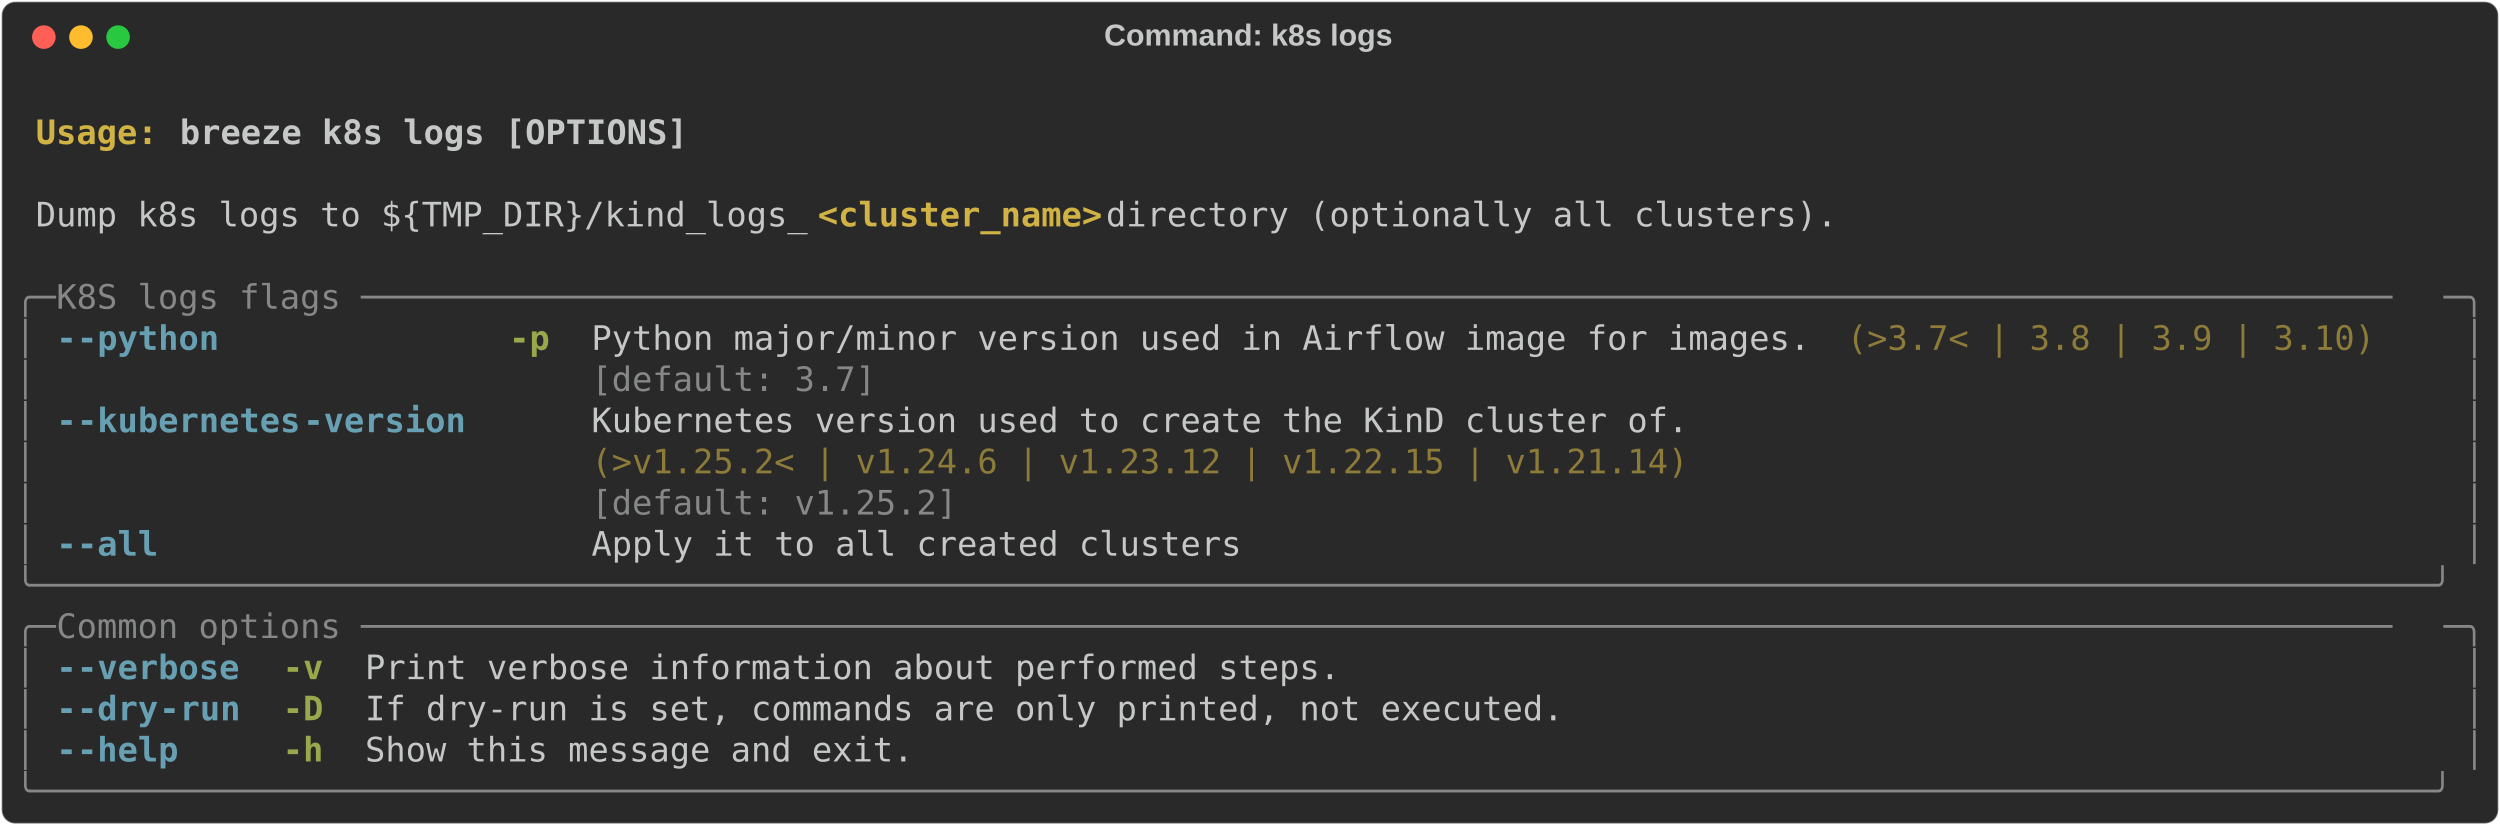
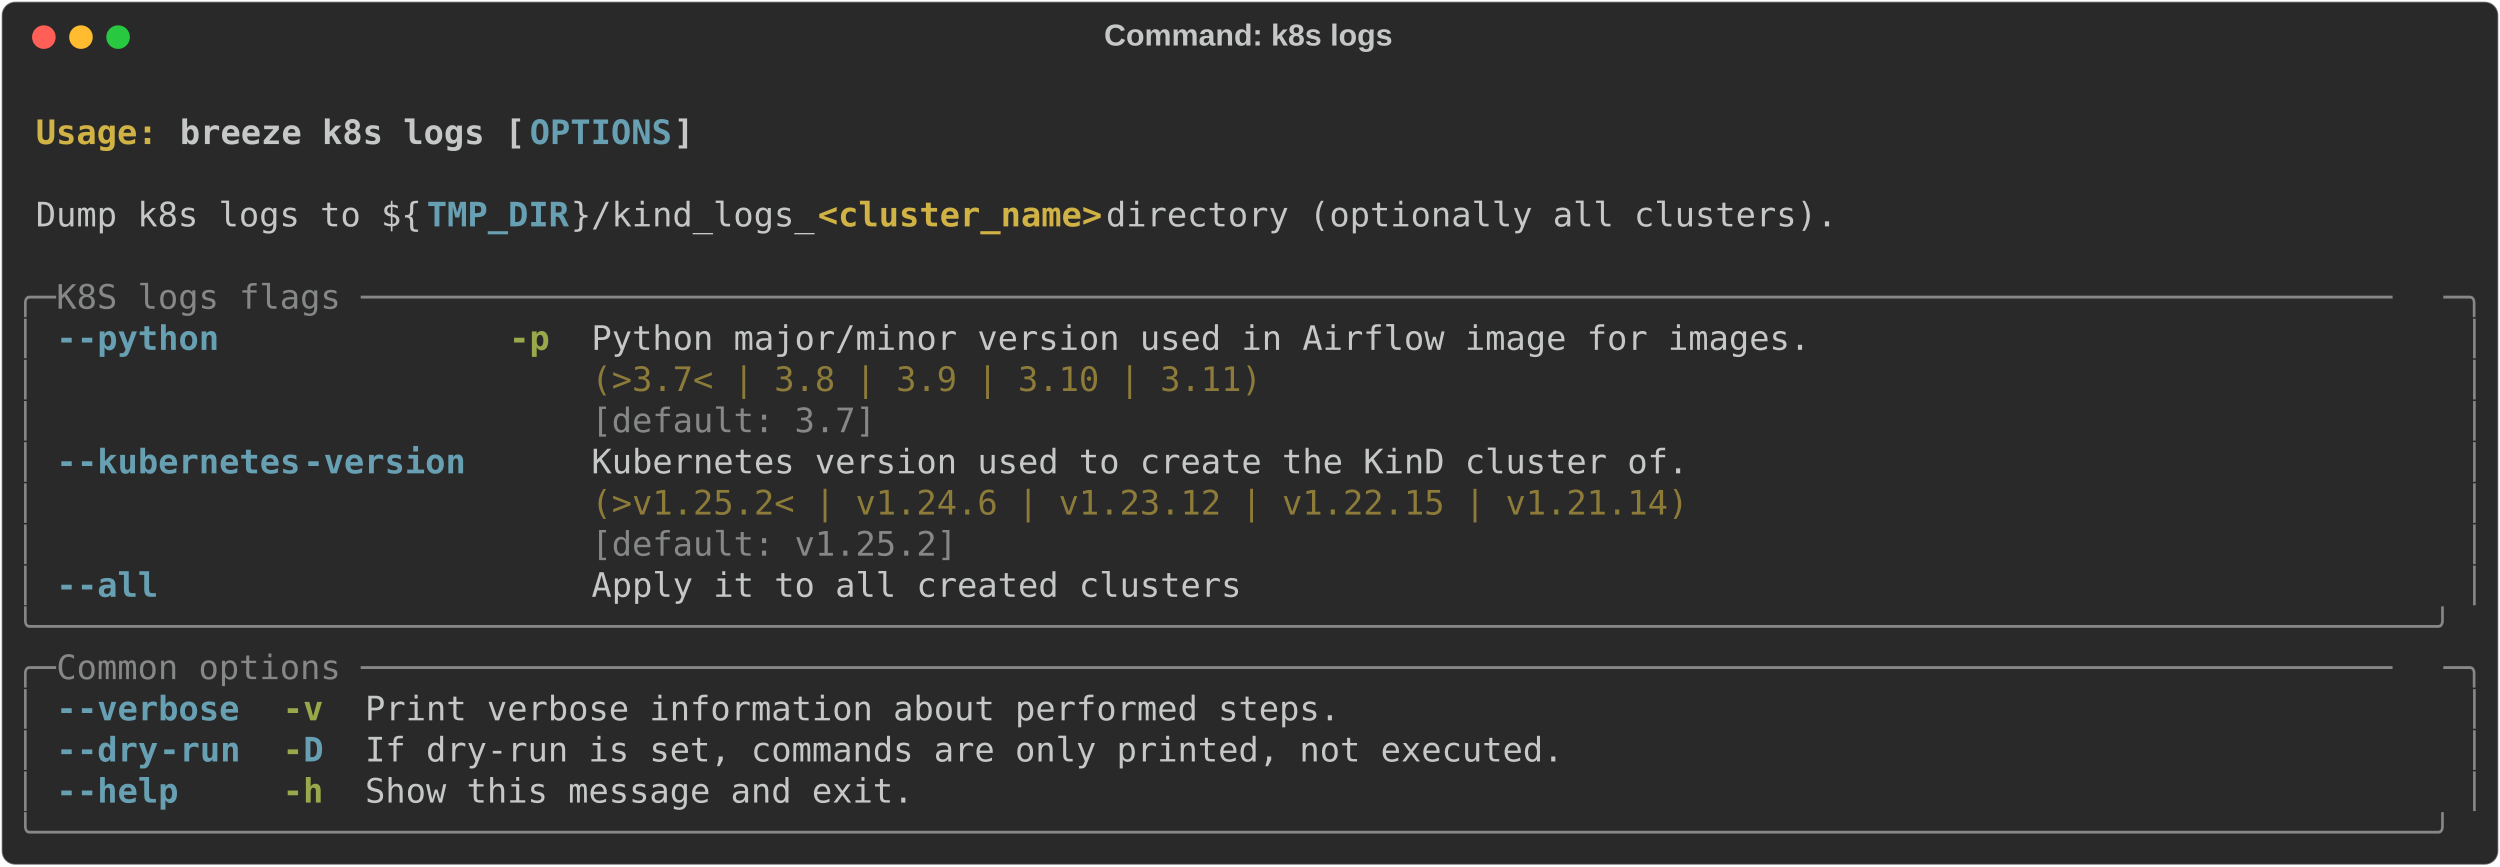
- <svg xmlns="http://www.w3.org/2000/svg" class="rich-terminal" viewBox="0 0 1482 489.2">
+ <svg xmlns="http://www.w3.org/2000/svg" class="rich-terminal" viewBox="0 0 1482 513.6">
  <style>

    @font-face {
        font-family: "Fira Code";
        src: local("FiraCode-Regular"),
                url("https://cdnjs.cloudflare.com/ajax/libs/firacode/6.2.0/woff2/FiraCode-Regular.woff2") format("woff2"),
                url("https://cdnjs.cloudflare.com/ajax/libs/firacode/6.2.0/woff/FiraCode-Regular.woff") format("woff");
        font-style: normal;
        font-weight: 400;
    }
    @font-face {
        font-family: "Fira Code";
        src: local("FiraCode-Bold"),
                url("https://cdnjs.cloudflare.com/ajax/libs/firacode/6.2.0/woff2/FiraCode-Bold.woff2") format("woff2"),
                url("https://cdnjs.cloudflare.com/ajax/libs/firacode/6.2.0/woff/FiraCode-Bold.woff") format("woff");
        font-style: bold;
        font-weight: 700;
    }

-     .terminal-266728187-matrix {
+     .terminal-413206115-matrix {
        font-family: Fira Code, monospace;
        font-size: 20px;
        line-height: 24.4px;
        font-variant-east-asian: full-width;
    }

-     .terminal-266728187-title {
+     .terminal-413206115-title {
        font-size: 18px;
        font-weight: bold;
        font-family: arial;
    }

-     .terminal-266728187-r1 { fill: #c5c8c6;font-weight: bold }
- .terminal-266728187-r2 { fill: #c5c8c6 }
- .terminal-266728187-r3 { fill: #d0b344;font-weight: bold }
- .terminal-266728187-r4 { fill: #868887 }
- .terminal-266728187-r5 { fill: #68a0b3;font-weight: bold }
- .terminal-266728187-r6 { fill: #98a84b;font-weight: bold }
- .terminal-266728187-r7 { fill: #8d7b39 }
+     .terminal-413206115-r1 { fill: #c5c8c6;font-weight: bold }
+ .terminal-413206115-r2 { fill: #c5c8c6 }
+ .terminal-413206115-r3 { fill: #d0b344;font-weight: bold }
+ .terminal-413206115-r4 { fill: #68a0b3;font-weight: bold }
+ .terminal-413206115-r5 { fill: #868887 }
+ .terminal-413206115-r6 { fill: #98a84b;font-weight: bold }
+ .terminal-413206115-r7 { fill: #8d7b39 }
    </style>
  <defs>
-     <clipPath id="terminal-266728187-clip-terminal">
-       <rect x="0" y="0" width="1463.0" height="438.2" />
-     </clipPath>
-     <clipPath id="terminal-266728187-line-0">
+     <clipPath id="terminal-413206115-clip-terminal">
+       <rect x="0" y="0" width="1463.0" height="462.6" />
+     </clipPath>
+     <clipPath id="terminal-413206115-line-0">
      <rect x="0" y="1.5" width="1464" height="24.65" />
    </clipPath>
-     <clipPath id="terminal-266728187-line-1">
+     <clipPath id="terminal-413206115-line-1">
      <rect x="0" y="25.9" width="1464" height="24.65" />
    </clipPath>
-     <clipPath id="terminal-266728187-line-2">
+     <clipPath id="terminal-413206115-line-2">
      <rect x="0" y="50.3" width="1464" height="24.65" />
    </clipPath>
-     <clipPath id="terminal-266728187-line-3">
+     <clipPath id="terminal-413206115-line-3">
      <rect x="0" y="74.7" width="1464" height="24.65" />
    </clipPath>
-     <clipPath id="terminal-266728187-line-4">
+     <clipPath id="terminal-413206115-line-4">
      <rect x="0" y="99.1" width="1464" height="24.65" />
    </clipPath>
-     <clipPath id="terminal-266728187-line-5">
+     <clipPath id="terminal-413206115-line-5">
      <rect x="0" y="123.5" width="1464" height="24.65" />
    </clipPath>
-     <clipPath id="terminal-266728187-line-6">
+     <clipPath id="terminal-413206115-line-6">
      <rect x="0" y="147.9" width="1464" height="24.65" />
    </clipPath>
-     <clipPath id="terminal-266728187-line-7">
+     <clipPath id="terminal-413206115-line-7">
      <rect x="0" y="172.3" width="1464" height="24.65" />
    </clipPath>
-     <clipPath id="terminal-266728187-line-8">
+     <clipPath id="terminal-413206115-line-8">
      <rect x="0" y="196.7" width="1464" height="24.65" />
    </clipPath>
-     <clipPath id="terminal-266728187-line-9">
+     <clipPath id="terminal-413206115-line-9">
      <rect x="0" y="221.1" width="1464" height="24.65" />
    </clipPath>
-     <clipPath id="terminal-266728187-line-10">
+     <clipPath id="terminal-413206115-line-10">
      <rect x="0" y="245.5" width="1464" height="24.65" />
    </clipPath>
-     <clipPath id="terminal-266728187-line-11">
+     <clipPath id="terminal-413206115-line-11">
      <rect x="0" y="269.9" width="1464" height="24.65" />
    </clipPath>
-     <clipPath id="terminal-266728187-line-12">
+     <clipPath id="terminal-413206115-line-12">
      <rect x="0" y="294.3" width="1464" height="24.65" />
    </clipPath>
-     <clipPath id="terminal-266728187-line-13">
+     <clipPath id="terminal-413206115-line-13">
      <rect x="0" y="318.7" width="1464" height="24.65" />
    </clipPath>
-     <clipPath id="terminal-266728187-line-14">
+     <clipPath id="terminal-413206115-line-14">
      <rect x="0" y="343.1" width="1464" height="24.65" />
    </clipPath>
-     <clipPath id="terminal-266728187-line-15">
+     <clipPath id="terminal-413206115-line-15">
      <rect x="0" y="367.5" width="1464" height="24.65" />
    </clipPath>
-     <clipPath id="terminal-266728187-line-16">
+     <clipPath id="terminal-413206115-line-16">
      <rect x="0" y="391.9" width="1464" height="24.65" />
    </clipPath>
+     <clipPath id="terminal-413206115-line-17">
+       <rect x="0" y="416.3" width="1464" height="24.65" />
+     </clipPath>
  </defs>
-   <rect fill="#292929" stroke="rgba(255,255,255,0.35)" stroke-width="1" x="1" y="1" width="1480" height="487.2" rx="8" />
-   <text class="terminal-266728187-title" fill="#c5c8c6" text-anchor="middle" x="740" y="27">Command: k8s logs</text>
+   <rect fill="#292929" stroke="rgba(255,255,255,0.35)" stroke-width="1" x="1" y="1" width="1480" height="511.6" rx="8" />
+   <text class="terminal-413206115-title" fill="#c5c8c6" text-anchor="middle" x="740" y="27">Command: k8s logs</text>
  <g transform="translate(26,22)">
    <circle cx="0" cy="0" r="7" fill="#ff5f57" />
    <circle cx="22" cy="0" r="7" fill="#febc2e" />
    <circle cx="44" cy="0" r="7" fill="#28c840" />
  </g>
-   <g transform="translate(9, 41)" clip-path="url(#terminal-266728187-clip-terminal)">
-     <g class="terminal-266728187-matrix">
-       <text class="terminal-266728187-r2" x="1464" y="20" textLength="12.2" clip-path="url(#terminal-266728187-line-0)">
- </text>
-       <text class="terminal-266728187-r3" x="12.2" y="44.4" textLength="85.4" clip-path="url(#terminal-266728187-line-1)">Usage: </text>
-       <text class="terminal-266728187-r1" x="97.6" y="44.4" textLength="305" clip-path="url(#terminal-266728187-line-1)">breeze k8s logs [OPTIONS]</text>
-       <text class="terminal-266728187-r2" x="1464" y="44.4" textLength="12.2" clip-path="url(#terminal-266728187-line-1)">
- </text>
-       <text class="terminal-266728187-r2" x="1464" y="68.8" textLength="12.2" clip-path="url(#terminal-266728187-line-2)">
- </text>
-       <text class="terminal-266728187-r2" x="12.2" y="93.2" textLength="463.6" clip-path="url(#terminal-266728187-line-3)">Dump k8s logs to ${TMP_DIR}/kind_logs_</text>
-       <text class="terminal-266728187-r3" x="475.8" y="93.2" textLength="170.8" clip-path="url(#terminal-266728187-line-3)">&lt;cluster_name&gt;</text>
-       <text class="terminal-266728187-r2" x="646.6" y="93.2" textLength="451.4" clip-path="url(#terminal-266728187-line-3)"> directory (optionally all clusters).</text>
-       <text class="terminal-266728187-r2" x="1464" y="93.2" textLength="12.2" clip-path="url(#terminal-266728187-line-3)">
- </text>
-       <text class="terminal-266728187-r2" x="1464" y="117.6" textLength="12.2" clip-path="url(#terminal-266728187-line-4)">
- </text>
-       <text class="terminal-266728187-r4" x="0" y="142" textLength="24.4" clip-path="url(#terminal-266728187-line-5)">╭─</text>
-       <text class="terminal-266728187-r4" x="24.4" y="142" textLength="1415.2" clip-path="url(#terminal-266728187-line-5)"> K8S logs flags ────────────────────────────────────────────────────────────────────────────────────────────────────</text>
-       <text class="terminal-266728187-r4" x="1439.6" y="142" textLength="24.4" clip-path="url(#terminal-266728187-line-5)">─╮</text>
-       <text class="terminal-266728187-r2" x="1464" y="142" textLength="12.2" clip-path="url(#terminal-266728187-line-5)">
- </text>
-       <text class="terminal-266728187-r4" x="0" y="166.4" textLength="12.2" clip-path="url(#terminal-266728187-line-6)">│</text>
-       <text class="terminal-266728187-r5" x="24.4" y="166.4" textLength="12.2" clip-path="url(#terminal-266728187-line-6)">-</text>
-       <text class="terminal-266728187-r5" x="36.6" y="166.4" textLength="85.4" clip-path="url(#terminal-266728187-line-6)">-python</text>
-       <text class="terminal-266728187-r6" x="292.8" y="166.4" textLength="24.4" clip-path="url(#terminal-266728187-line-6)">-p</text>
-       <text class="terminal-266728187-r2" x="341.6" y="166.4" textLength="732" clip-path="url(#terminal-266728187-line-6)">Python major/minor version used in Airflow image for images.</text>
-       <text class="terminal-266728187-r7" x="1085.8" y="166.4" textLength="317.2" clip-path="url(#terminal-266728187-line-6)">(&gt;3.7&lt; | 3.8 | 3.9 | 3.10)</text>
-       <text class="terminal-266728187-r4" x="1451.8" y="166.4" textLength="12.2" clip-path="url(#terminal-266728187-line-6)">│</text>
-       <text class="terminal-266728187-r2" x="1464" y="166.4" textLength="12.2" clip-path="url(#terminal-266728187-line-6)">
- </text>
-       <text class="terminal-266728187-r4" x="0" y="190.8" textLength="12.2" clip-path="url(#terminal-266728187-line-7)">│</text>
-       <text class="terminal-266728187-r4" x="341.6" y="190.8" textLength="732" clip-path="url(#terminal-266728187-line-7)">[default: 3.7]                                              </text>
-       <text class="terminal-266728187-r4" x="1451.8" y="190.8" textLength="12.2" clip-path="url(#terminal-266728187-line-7)">│</text>
-       <text class="terminal-266728187-r2" x="1464" y="190.8" textLength="12.2" clip-path="url(#terminal-266728187-line-7)">
- </text>
-       <text class="terminal-266728187-r4" x="0" y="215.2" textLength="12.2" clip-path="url(#terminal-266728187-line-8)">│</text>
-       <text class="terminal-266728187-r5" x="24.4" y="215.2" textLength="12.2" clip-path="url(#terminal-266728187-line-8)">-</text>
-       <text class="terminal-266728187-r5" x="36.6" y="215.2" textLength="134.2" clip-path="url(#terminal-266728187-line-8)">-kubernetes</text>
-       <text class="terminal-266728187-r5" x="170.8" y="215.2" textLength="97.6" clip-path="url(#terminal-266728187-line-8)">-version</text>
-       <text class="terminal-266728187-r2" x="341.6" y="215.2" textLength="658.8" clip-path="url(#terminal-266728187-line-8)">Kubernetes version used to create the KinD cluster of.</text>
-       <text class="terminal-266728187-r4" x="1451.8" y="215.2" textLength="12.2" clip-path="url(#terminal-266728187-line-8)">│</text>
-       <text class="terminal-266728187-r2" x="1464" y="215.2" textLength="12.2" clip-path="url(#terminal-266728187-line-8)">
- </text>
-       <text class="terminal-266728187-r4" x="0" y="239.6" textLength="12.2" clip-path="url(#terminal-266728187-line-9)">│</text>
-       <text class="terminal-266728187-r7" x="341.6" y="239.6" textLength="658.8" clip-path="url(#terminal-266728187-line-9)">(&gt;v1.25.2&lt; | v1.24.6 | v1.23.12 | v1.22.15 | v1.21.14)</text>
-       <text class="terminal-266728187-r4" x="1451.8" y="239.6" textLength="12.2" clip-path="url(#terminal-266728187-line-9)">│</text>
-       <text class="terminal-266728187-r2" x="1464" y="239.6" textLength="12.2" clip-path="url(#terminal-266728187-line-9)">
- </text>
-       <text class="terminal-266728187-r4" x="0" y="264" textLength="12.2" clip-path="url(#terminal-266728187-line-10)">│</text>
-       <text class="terminal-266728187-r4" x="341.6" y="264" textLength="658.8" clip-path="url(#terminal-266728187-line-10)">[default: v1.25.2]                                    </text>
-       <text class="terminal-266728187-r4" x="1451.8" y="264" textLength="12.2" clip-path="url(#terminal-266728187-line-10)">│</text>
-       <text class="terminal-266728187-r2" x="1464" y="264" textLength="12.2" clip-path="url(#terminal-266728187-line-10)">
- </text>
-       <text class="terminal-266728187-r4" x="0" y="288.4" textLength="12.2" clip-path="url(#terminal-266728187-line-11)">│</text>
-       <text class="terminal-266728187-r5" x="24.4" y="288.4" textLength="12.2" clip-path="url(#terminal-266728187-line-11)">-</text>
-       <text class="terminal-266728187-r5" x="36.6" y="288.4" textLength="48.8" clip-path="url(#terminal-266728187-line-11)">-all</text>
-       <text class="terminal-266728187-r2" x="341.6" y="288.4" textLength="390.4" clip-path="url(#terminal-266728187-line-11)">Apply it to all created clusters</text>
-       <text class="terminal-266728187-r4" x="1451.8" y="288.4" textLength="12.2" clip-path="url(#terminal-266728187-line-11)">│</text>
-       <text class="terminal-266728187-r2" x="1464" y="288.4" textLength="12.2" clip-path="url(#terminal-266728187-line-11)">
- </text>
-       <text class="terminal-266728187-r4" x="0" y="312.8" textLength="1464" clip-path="url(#terminal-266728187-line-12)">╰──────────────────────────────────────────────────────────────────────────────────────────────────────────────────────╯</text>
-       <text class="terminal-266728187-r2" x="1464" y="312.8" textLength="12.2" clip-path="url(#terminal-266728187-line-12)">
- </text>
-       <text class="terminal-266728187-r4" x="0" y="337.2" textLength="24.4" clip-path="url(#terminal-266728187-line-13)">╭─</text>
-       <text class="terminal-266728187-r4" x="24.4" y="337.2" textLength="1415.2" clip-path="url(#terminal-266728187-line-13)"> Common options ────────────────────────────────────────────────────────────────────────────────────────────────────</text>
-       <text class="terminal-266728187-r4" x="1439.6" y="337.2" textLength="24.4" clip-path="url(#terminal-266728187-line-13)">─╮</text>
-       <text class="terminal-266728187-r2" x="1464" y="337.2" textLength="12.2" clip-path="url(#terminal-266728187-line-13)">
- </text>
-       <text class="terminal-266728187-r4" x="0" y="361.6" textLength="12.2" clip-path="url(#terminal-266728187-line-14)">│</text>
-       <text class="terminal-266728187-r5" x="24.4" y="361.6" textLength="12.2" clip-path="url(#terminal-266728187-line-14)">-</text>
-       <text class="terminal-266728187-r5" x="36.6" y="361.6" textLength="97.6" clip-path="url(#terminal-266728187-line-14)">-verbose</text>
-       <text class="terminal-266728187-r6" x="158.6" y="361.6" textLength="24.4" clip-path="url(#terminal-266728187-line-14)">-v</text>
-       <text class="terminal-266728187-r2" x="207.4" y="361.6" textLength="585.6" clip-path="url(#terminal-266728187-line-14)">Print verbose information about performed steps.</text>
-       <text class="terminal-266728187-r4" x="1451.8" y="361.6" textLength="12.2" clip-path="url(#terminal-266728187-line-14)">│</text>
-       <text class="terminal-266728187-r2" x="1464" y="361.6" textLength="12.2" clip-path="url(#terminal-266728187-line-14)">
- </text>
-       <text class="terminal-266728187-r4" x="0" y="386" textLength="12.2" clip-path="url(#terminal-266728187-line-15)">│</text>
-       <text class="terminal-266728187-r5" x="24.4" y="386" textLength="12.2" clip-path="url(#terminal-266728187-line-15)">-</text>
-       <text class="terminal-266728187-r5" x="36.6" y="386" textLength="48.8" clip-path="url(#terminal-266728187-line-15)">-dry</text>
-       <text class="terminal-266728187-r5" x="85.4" y="386" textLength="48.8" clip-path="url(#terminal-266728187-line-15)">-run</text>
-       <text class="terminal-266728187-r6" x="158.6" y="386" textLength="24.4" clip-path="url(#terminal-266728187-line-15)">-D</text>
-       <text class="terminal-266728187-r2" x="207.4" y="386" textLength="719.8" clip-path="url(#terminal-266728187-line-15)">If dry-run is set, commands are only printed, not executed.</text>
-       <text class="terminal-266728187-r4" x="1451.8" y="386" textLength="12.2" clip-path="url(#terminal-266728187-line-15)">│</text>
-       <text class="terminal-266728187-r2" x="1464" y="386" textLength="12.2" clip-path="url(#terminal-266728187-line-15)">
- </text>
-       <text class="terminal-266728187-r4" x="0" y="410.4" textLength="12.2" clip-path="url(#terminal-266728187-line-16)">│</text>
-       <text class="terminal-266728187-r5" x="24.4" y="410.4" textLength="12.2" clip-path="url(#terminal-266728187-line-16)">-</text>
-       <text class="terminal-266728187-r5" x="36.6" y="410.4" textLength="61" clip-path="url(#terminal-266728187-line-16)">-help</text>
-       <text class="terminal-266728187-r6" x="158.6" y="410.4" textLength="24.4" clip-path="url(#terminal-266728187-line-16)">-h</text>
-       <text class="terminal-266728187-r2" x="207.4" y="410.4" textLength="329.4" clip-path="url(#terminal-266728187-line-16)">Show this message and exit.</text>
-       <text class="terminal-266728187-r4" x="1451.8" y="410.4" textLength="12.2" clip-path="url(#terminal-266728187-line-16)">│</text>
-       <text class="terminal-266728187-r2" x="1464" y="410.4" textLength="12.2" clip-path="url(#terminal-266728187-line-16)">
- </text>
-       <text class="terminal-266728187-r4" x="0" y="434.8" textLength="1464" clip-path="url(#terminal-266728187-line-17)">╰──────────────────────────────────────────────────────────────────────────────────────────────────────────────────────╯</text>
-       <text class="terminal-266728187-r2" x="1464" y="434.8" textLength="12.2" clip-path="url(#terminal-266728187-line-17)">
+   <g transform="translate(9, 41)" clip-path="url(#terminal-413206115-clip-terminal)">
+     <g class="terminal-413206115-matrix">
+       <text class="terminal-413206115-r2" x="1464" y="20" textLength="12.2" clip-path="url(#terminal-413206115-line-0)">
+ </text>
+       <text class="terminal-413206115-r3" x="12.2" y="44.4" textLength="85.4" clip-path="url(#terminal-413206115-line-1)">Usage: </text>
+       <text class="terminal-413206115-r1" x="97.6" y="44.4" textLength="207.4" clip-path="url(#terminal-413206115-line-1)">breeze k8s logs [</text>
+       <text class="terminal-413206115-r4" x="305" y="44.4" textLength="85.4" clip-path="url(#terminal-413206115-line-1)">OPTIONS</text>
+       <text class="terminal-413206115-r1" x="390.4" y="44.4" textLength="12.2" clip-path="url(#terminal-413206115-line-1)">]</text>
+       <text class="terminal-413206115-r2" x="1464" y="44.4" textLength="12.2" clip-path="url(#terminal-413206115-line-1)">
+ </text>
+       <text class="terminal-413206115-r2" x="1464" y="68.8" textLength="12.2" clip-path="url(#terminal-413206115-line-2)">
+ </text>
+       <text class="terminal-413206115-r2" x="12.2" y="93.2" textLength="231.8" clip-path="url(#terminal-413206115-line-3)">Dump k8s logs to ${</text>
+       <text class="terminal-413206115-r4" x="244" y="93.2" textLength="85.4" clip-path="url(#terminal-413206115-line-3)">TMP_DIR</text>
+       <text class="terminal-413206115-r2" x="329.4" y="93.2" textLength="146.4" clip-path="url(#terminal-413206115-line-3)">}/kind_logs_</text>
+       <text class="terminal-413206115-r3" x="475.8" y="93.2" textLength="170.8" clip-path="url(#terminal-413206115-line-3)">&lt;cluster_name&gt;</text>
+       <text class="terminal-413206115-r2" x="646.6" y="93.2" textLength="451.4" clip-path="url(#terminal-413206115-line-3)"> directory (optionally all clusters).</text>
+       <text class="terminal-413206115-r2" x="1464" y="93.2" textLength="12.2" clip-path="url(#terminal-413206115-line-3)">
+ </text>
+       <text class="terminal-413206115-r2" x="1464" y="117.6" textLength="12.2" clip-path="url(#terminal-413206115-line-4)">
+ </text>
+       <text class="terminal-413206115-r5" x="0" y="142" textLength="24.4" clip-path="url(#terminal-413206115-line-5)">╭─</text>
+       <text class="terminal-413206115-r5" x="24.4" y="142" textLength="1415.2" clip-path="url(#terminal-413206115-line-5)"> K8S logs flags ────────────────────────────────────────────────────────────────────────────────────────────────────</text>
+       <text class="terminal-413206115-r5" x="1439.6" y="142" textLength="24.4" clip-path="url(#terminal-413206115-line-5)">─╮</text>
+       <text class="terminal-413206115-r2" x="1464" y="142" textLength="12.2" clip-path="url(#terminal-413206115-line-5)">
+ </text>
+       <text class="terminal-413206115-r5" x="0" y="166.4" textLength="12.2" clip-path="url(#terminal-413206115-line-6)">│</text>
+       <text class="terminal-413206115-r4" x="24.4" y="166.4" textLength="12.2" clip-path="url(#terminal-413206115-line-6)">-</text>
+       <text class="terminal-413206115-r4" x="36.6" y="166.4" textLength="85.4" clip-path="url(#terminal-413206115-line-6)">-python</text>
+       <text class="terminal-413206115-r6" x="292.8" y="166.4" textLength="24.4" clip-path="url(#terminal-413206115-line-6)">-p</text>
+       <text class="terminal-413206115-r2" x="341.6" y="166.4" textLength="732" clip-path="url(#terminal-413206115-line-6)">Python major/minor version used in Airflow image for images.</text>
+       <text class="terminal-413206115-r5" x="1451.8" y="166.4" textLength="12.2" clip-path="url(#terminal-413206115-line-6)">│</text>
+       <text class="terminal-413206115-r2" x="1464" y="166.4" textLength="12.2" clip-path="url(#terminal-413206115-line-6)">
+ </text>
+       <text class="terminal-413206115-r5" x="0" y="190.8" textLength="12.2" clip-path="url(#terminal-413206115-line-7)">│</text>
+       <text class="terminal-413206115-r7" x="341.6" y="190.8" textLength="732" clip-path="url(#terminal-413206115-line-7)">(&gt;3.7&lt; | 3.8 | 3.9 | 3.10 | 3.11)                           </text>
+       <text class="terminal-413206115-r5" x="1451.8" y="190.8" textLength="12.2" clip-path="url(#terminal-413206115-line-7)">│</text>
+       <text class="terminal-413206115-r2" x="1464" y="190.8" textLength="12.2" clip-path="url(#terminal-413206115-line-7)">
+ </text>
+       <text class="terminal-413206115-r5" x="0" y="215.2" textLength="12.2" clip-path="url(#terminal-413206115-line-8)">│</text>
+       <text class="terminal-413206115-r5" x="341.6" y="215.2" textLength="732" clip-path="url(#terminal-413206115-line-8)">[default: 3.7]                                              </text>
+       <text class="terminal-413206115-r5" x="1451.8" y="215.2" textLength="12.2" clip-path="url(#terminal-413206115-line-8)">│</text>
+       <text class="terminal-413206115-r2" x="1464" y="215.2" textLength="12.2" clip-path="url(#terminal-413206115-line-8)">
+ </text>
+       <text class="terminal-413206115-r5" x="0" y="239.6" textLength="12.2" clip-path="url(#terminal-413206115-line-9)">│</text>
+       <text class="terminal-413206115-r4" x="24.4" y="239.6" textLength="12.2" clip-path="url(#terminal-413206115-line-9)">-</text>
+       <text class="terminal-413206115-r4" x="36.6" y="239.6" textLength="134.2" clip-path="url(#terminal-413206115-line-9)">-kubernetes</text>
+       <text class="terminal-413206115-r4" x="170.8" y="239.6" textLength="97.6" clip-path="url(#terminal-413206115-line-9)">-version</text>
+       <text class="terminal-413206115-r2" x="341.6" y="239.6" textLength="658.8" clip-path="url(#terminal-413206115-line-9)">Kubernetes version used to create the KinD cluster of.</text>
+       <text class="terminal-413206115-r5" x="1451.8" y="239.6" textLength="12.2" clip-path="url(#terminal-413206115-line-9)">│</text>
+       <text class="terminal-413206115-r2" x="1464" y="239.6" textLength="12.2" clip-path="url(#terminal-413206115-line-9)">
+ </text>
+       <text class="terminal-413206115-r5" x="0" y="264" textLength="12.2" clip-path="url(#terminal-413206115-line-10)">│</text>
+       <text class="terminal-413206115-r7" x="341.6" y="264" textLength="658.8" clip-path="url(#terminal-413206115-line-10)">(&gt;v1.25.2&lt; | v1.24.6 | v1.23.12 | v1.22.15 | v1.21.14)</text>
+       <text class="terminal-413206115-r5" x="1451.8" y="264" textLength="12.2" clip-path="url(#terminal-413206115-line-10)">│</text>
+       <text class="terminal-413206115-r2" x="1464" y="264" textLength="12.2" clip-path="url(#terminal-413206115-line-10)">
+ </text>
+       <text class="terminal-413206115-r5" x="0" y="288.4" textLength="12.2" clip-path="url(#terminal-413206115-line-11)">│</text>
+       <text class="terminal-413206115-r5" x="341.6" y="288.4" textLength="658.8" clip-path="url(#terminal-413206115-line-11)">[default: v1.25.2]                                    </text>
+       <text class="terminal-413206115-r5" x="1451.8" y="288.4" textLength="12.2" clip-path="url(#terminal-413206115-line-11)">│</text>
+       <text class="terminal-413206115-r2" x="1464" y="288.4" textLength="12.2" clip-path="url(#terminal-413206115-line-11)">
+ </text>
+       <text class="terminal-413206115-r5" x="0" y="312.8" textLength="12.2" clip-path="url(#terminal-413206115-line-12)">│</text>
+       <text class="terminal-413206115-r4" x="24.4" y="312.8" textLength="12.2" clip-path="url(#terminal-413206115-line-12)">-</text>
+       <text class="terminal-413206115-r4" x="36.6" y="312.8" textLength="48.8" clip-path="url(#terminal-413206115-line-12)">-all</text>
+       <text class="terminal-413206115-r2" x="341.6" y="312.8" textLength="390.4" clip-path="url(#terminal-413206115-line-12)">Apply it to all created clusters</text>
+       <text class="terminal-413206115-r5" x="1451.8" y="312.8" textLength="12.2" clip-path="url(#terminal-413206115-line-12)">│</text>
+       <text class="terminal-413206115-r2" x="1464" y="312.8" textLength="12.2" clip-path="url(#terminal-413206115-line-12)">
+ </text>
+       <text class="terminal-413206115-r5" x="0" y="337.2" textLength="1464" clip-path="url(#terminal-413206115-line-13)">╰──────────────────────────────────────────────────────────────────────────────────────────────────────────────────────╯</text>
+       <text class="terminal-413206115-r2" x="1464" y="337.2" textLength="12.2" clip-path="url(#terminal-413206115-line-13)">
+ </text>
+       <text class="terminal-413206115-r5" x="0" y="361.6" textLength="24.4" clip-path="url(#terminal-413206115-line-14)">╭─</text>
+       <text class="terminal-413206115-r5" x="24.4" y="361.6" textLength="1415.2" clip-path="url(#terminal-413206115-line-14)"> Common options ────────────────────────────────────────────────────────────────────────────────────────────────────</text>
+       <text class="terminal-413206115-r5" x="1439.6" y="361.6" textLength="24.4" clip-path="url(#terminal-413206115-line-14)">─╮</text>
+       <text class="terminal-413206115-r2" x="1464" y="361.6" textLength="12.2" clip-path="url(#terminal-413206115-line-14)">
+ </text>
+       <text class="terminal-413206115-r5" x="0" y="386" textLength="12.2" clip-path="url(#terminal-413206115-line-15)">│</text>
+       <text class="terminal-413206115-r4" x="24.4" y="386" textLength="12.2" clip-path="url(#terminal-413206115-line-15)">-</text>
+       <text class="terminal-413206115-r4" x="36.6" y="386" textLength="97.6" clip-path="url(#terminal-413206115-line-15)">-verbose</text>
+       <text class="terminal-413206115-r6" x="158.6" y="386" textLength="24.4" clip-path="url(#terminal-413206115-line-15)">-v</text>
+       <text class="terminal-413206115-r2" x="207.4" y="386" textLength="585.6" clip-path="url(#terminal-413206115-line-15)">Print verbose information about performed steps.</text>
+       <text class="terminal-413206115-r5" x="1451.8" y="386" textLength="12.2" clip-path="url(#terminal-413206115-line-15)">│</text>
+       <text class="terminal-413206115-r2" x="1464" y="386" textLength="12.2" clip-path="url(#terminal-413206115-line-15)">
+ </text>
+       <text class="terminal-413206115-r5" x="0" y="410.4" textLength="12.2" clip-path="url(#terminal-413206115-line-16)">│</text>
+       <text class="terminal-413206115-r4" x="24.4" y="410.4" textLength="12.2" clip-path="url(#terminal-413206115-line-16)">-</text>
+       <text class="terminal-413206115-r4" x="36.6" y="410.4" textLength="48.8" clip-path="url(#terminal-413206115-line-16)">-dry</text>
+       <text class="terminal-413206115-r4" x="85.4" y="410.4" textLength="48.8" clip-path="url(#terminal-413206115-line-16)">-run</text>
+       <text class="terminal-413206115-r6" x="158.6" y="410.4" textLength="12.2" clip-path="url(#terminal-413206115-line-16)">-</text>
+       <text class="terminal-413206115-r4" x="170.8" y="410.4" textLength="12.2" clip-path="url(#terminal-413206115-line-16)">D</text>
+       <text class="terminal-413206115-r2" x="207.4" y="410.4" textLength="719.8" clip-path="url(#terminal-413206115-line-16)">If dry-run is set, commands are only printed, not executed.</text>
+       <text class="terminal-413206115-r5" x="1451.8" y="410.4" textLength="12.2" clip-path="url(#terminal-413206115-line-16)">│</text>
+       <text class="terminal-413206115-r2" x="1464" y="410.4" textLength="12.2" clip-path="url(#terminal-413206115-line-16)">
+ </text>
+       <text class="terminal-413206115-r5" x="0" y="434.8" textLength="12.2" clip-path="url(#terminal-413206115-line-17)">│</text>
+       <text class="terminal-413206115-r4" x="24.4" y="434.8" textLength="12.2" clip-path="url(#terminal-413206115-line-17)">-</text>
+       <text class="terminal-413206115-r4" x="36.6" y="434.8" textLength="61" clip-path="url(#terminal-413206115-line-17)">-help</text>
+       <text class="terminal-413206115-r6" x="158.6" y="434.8" textLength="24.4" clip-path="url(#terminal-413206115-line-17)">-h</text>
+       <text class="terminal-413206115-r2" x="207.4" y="434.8" textLength="329.4" clip-path="url(#terminal-413206115-line-17)">Show this message and exit.</text>
+       <text class="terminal-413206115-r5" x="1451.8" y="434.8" textLength="12.2" clip-path="url(#terminal-413206115-line-17)">│</text>
+       <text class="terminal-413206115-r2" x="1464" y="434.8" textLength="12.2" clip-path="url(#terminal-413206115-line-17)">
+ </text>
+       <text class="terminal-413206115-r5" x="0" y="459.2" textLength="1464" clip-path="url(#terminal-413206115-line-18)">╰──────────────────────────────────────────────────────────────────────────────────────────────────────────────────────╯</text>
+       <text class="terminal-413206115-r2" x="1464" y="459.2" textLength="12.2" clip-path="url(#terminal-413206115-line-18)">
</text>
    </g>
  </g>
</svg>
